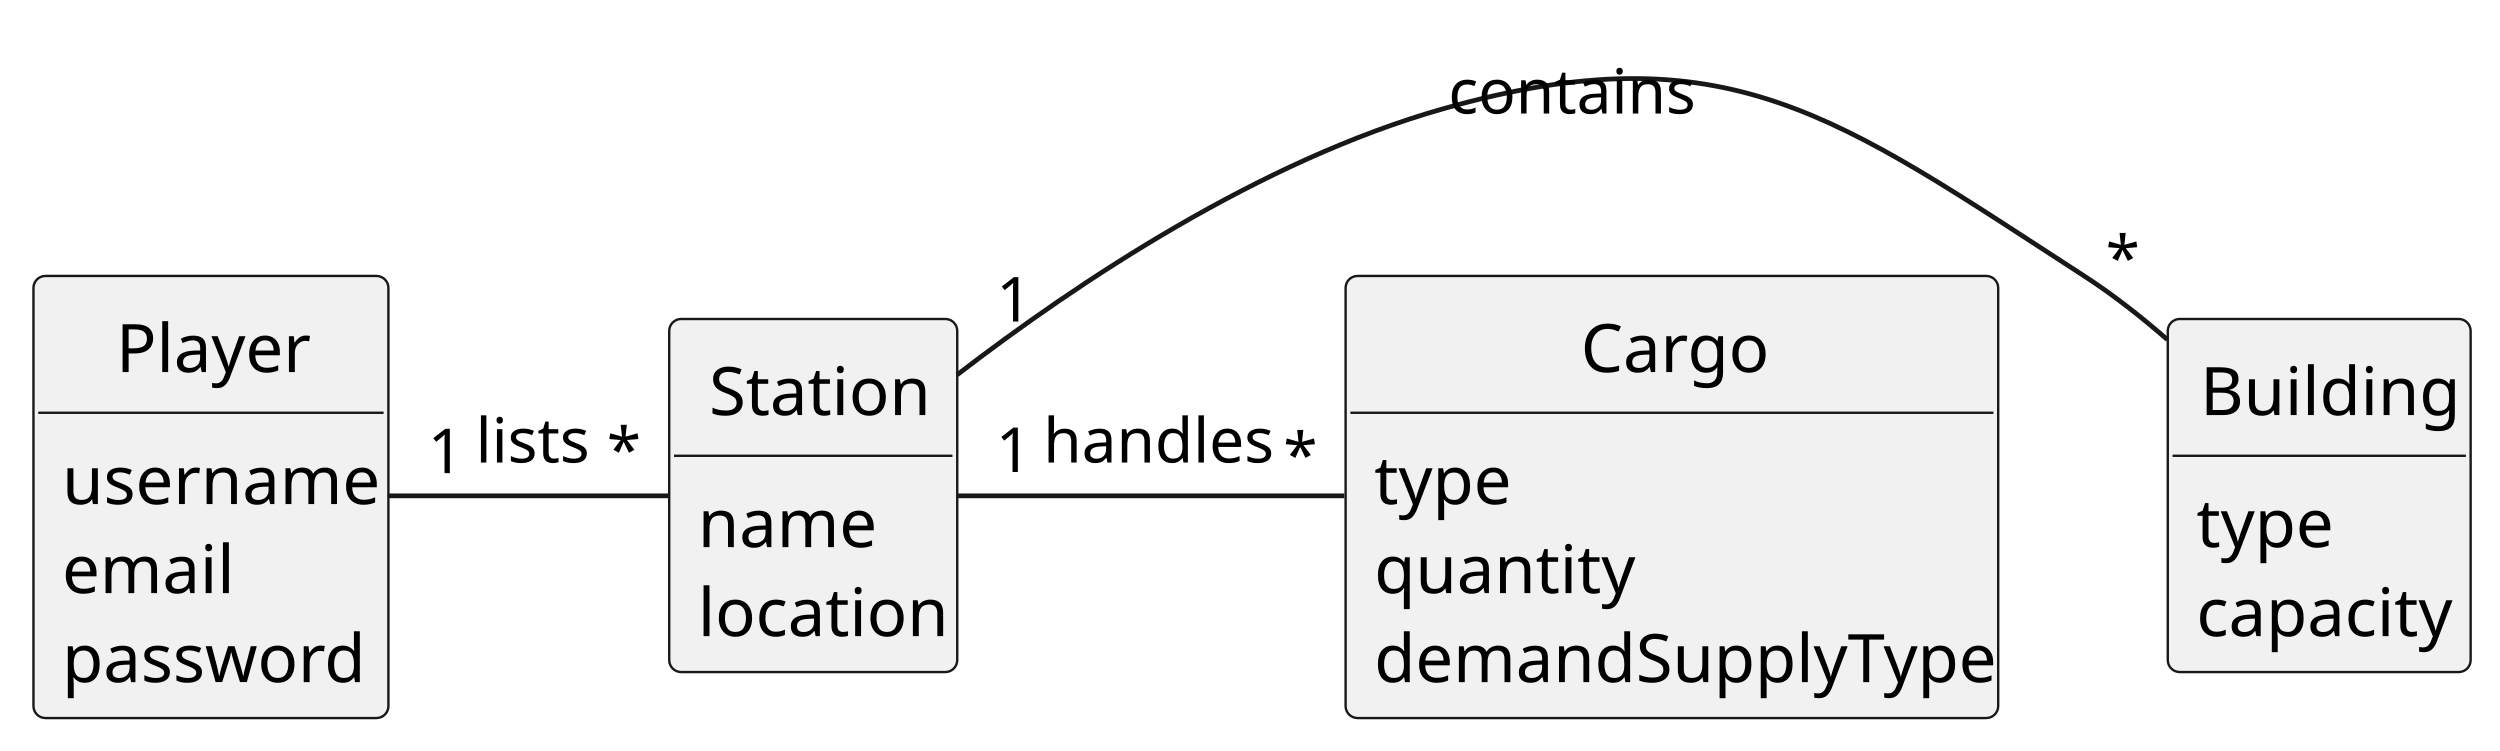
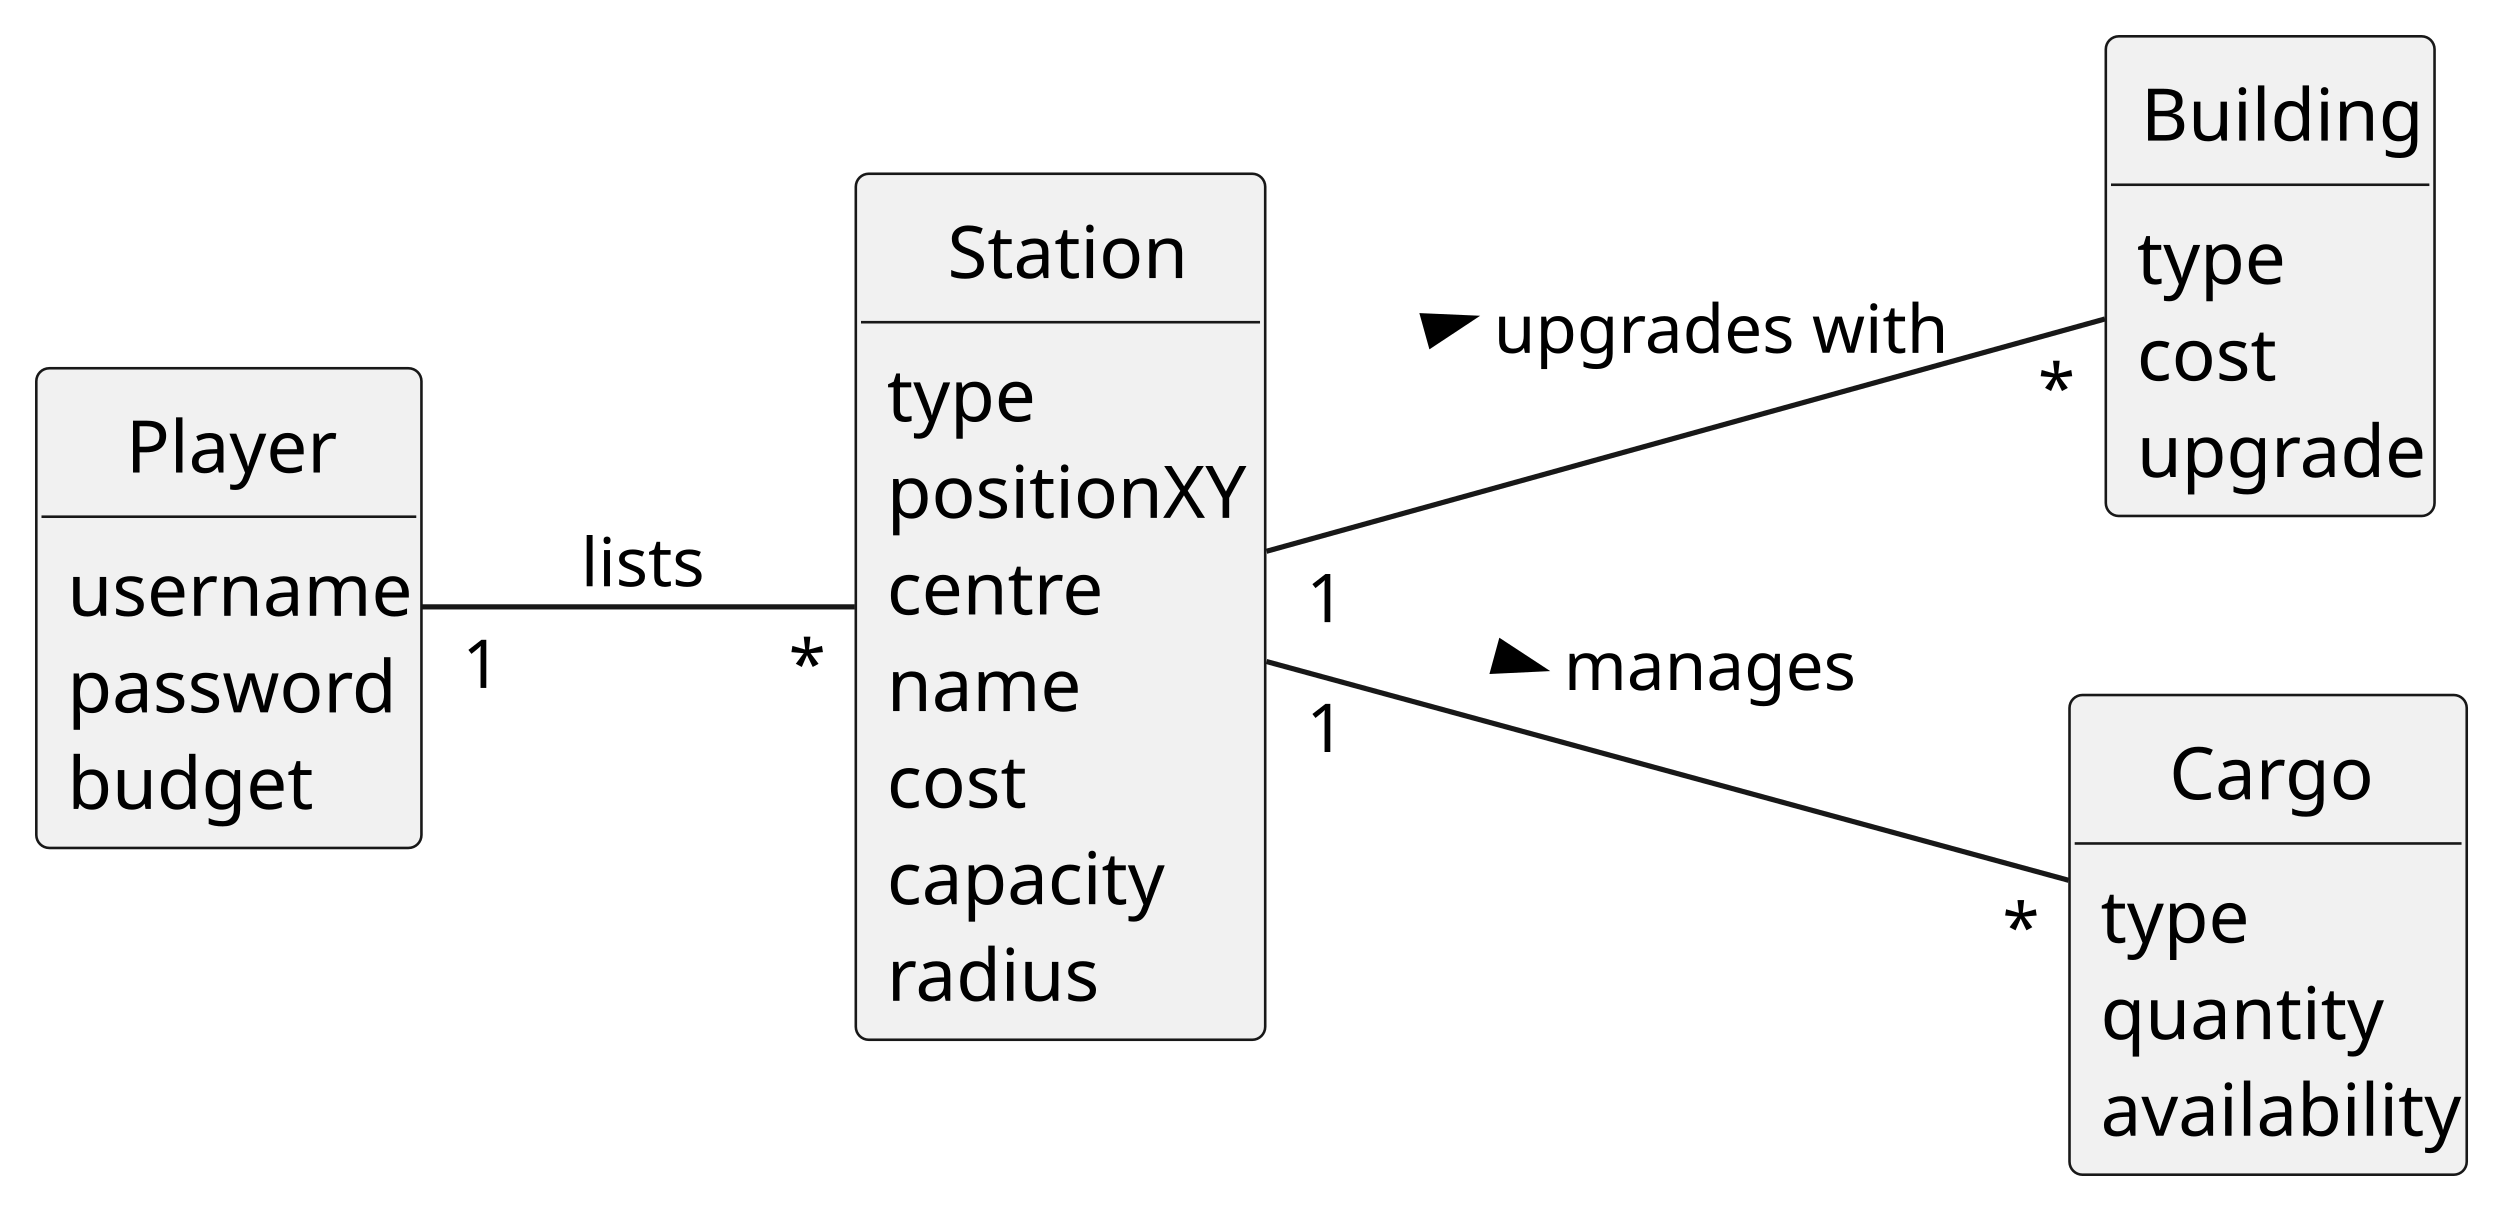
- <svg xmlns="http://www.w3.org/2000/svg" contentStyleType="text/css" height="157px" preserveAspectRatio="none" style="width:523px;height:157px;background:#FFFFFF;" version="1.1" viewBox="0 0 523 157" width="523px" zoomAndPan="magnify">
+ <svg xmlns="http://www.w3.org/2000/svg" contentStyleType="text/css" height="233px" preserveAspectRatio="none" style="width:482px;height:233px;background:#FFFFFF;" version="1.1" viewBox="0 0 482 233" width="482px" zoomAndPan="magnify">
  <defs />
  <g>
    <g id="elem_Station">
-       <rect codeLine="10" fill="#F1F1F1" height="73.863" id="Station" rx="2.5" ry="2.5" style="stroke:#181818;stroke-width:0.5;" width="60.255" x="140" y="66.73" />
-       <text fill="#000000" font-family="sans-serif" font-size="14" lengthAdjust="spacing" textLength="43.586" x="148.334" y="86.837">Station</text>
-       <line style="stroke:#181818;stroke-width:0.5;" x1="141" x2="199.255" y1="95.351" y2="95.351" />
-       <text fill="#000000" font-family="sans-serif" font-size="14" lengthAdjust="spacing" textLength="35.02" x="146" y="114.459">name</text>
-       <text fill="#000000" font-family="sans-serif" font-size="14" lengthAdjust="spacing" textLength="48.255" x="146" y="133.08">location</text>
+       <rect codeLine="12" fill="#F1F1F1" height="166.969" id="Station" rx="2.5" ry="2.5" style="stroke:#181818;stroke-width:0.5;" width="78.931" x="165" y="33.5" />
+       <text fill="#000000" font-family="sans-serif" font-size="14" lengthAdjust="spacing" textLength="43.586" x="182.672" y="53.607">Station</text>
+       <line style="stroke:#181818;stroke-width:0.5;" x1="166" x2="242.931" y1="62.121" y2="62.121" />
+       <text fill="#000000" font-family="sans-serif" font-size="14" lengthAdjust="spacing" textLength="26.462" x="171" y="81.228">type</text>
+       <text fill="#000000" font-family="sans-serif" font-size="14" lengthAdjust="spacing" textLength="66.931" x="171" y="99.85">positionXY</text>
+       <text fill="#000000" font-family="sans-serif" font-size="14" lengthAdjust="spacing" textLength="38.91" x="171" y="118.471">centre</text>
+       <text fill="#000000" font-family="sans-serif" font-size="14" lengthAdjust="spacing" textLength="35.02" x="171" y="137.092">name</text>
+       <text fill="#000000" font-family="sans-serif" font-size="14" lengthAdjust="spacing" textLength="25.676" x="171" y="155.713">cost</text>
+       <text fill="#000000" font-family="sans-serif" font-size="14" lengthAdjust="spacing" textLength="51.358" x="171" y="174.334">capacity</text>
+       <text fill="#000000" font-family="sans-serif" font-size="14" lengthAdjust="spacing" textLength="38.131" x="171" y="192.955">radius</text>
    </g>
    <g id="elem_Building">
-       <rect codeLine="15" fill="#F1F1F1" height="73.863" id="Building" rx="2.5" ry="2.5" style="stroke:#181818;stroke-width:0.5;" width="63.358" x="453.5" y="66.73" />
-       <text fill="#000000" font-family="sans-serif" font-size="14" lengthAdjust="spacing" textLength="49.813" x="460.272" y="86.837">Building</text>
-       <line style="stroke:#181818;stroke-width:0.5;" x1="454.5" x2="515.858" y1="95.351" y2="95.351" />
-       <text fill="#000000" font-family="sans-serif" font-size="14" lengthAdjust="spacing" textLength="26.462" x="459.5" y="114.459">type</text>
-       <text fill="#000000" font-family="sans-serif" font-size="14" lengthAdjust="spacing" textLength="51.358" x="459.5" y="133.08">capacity</text>
+       <rect codeLine="22" fill="#F1F1F1" height="92.484" id="Building" rx="2.5" ry="2.5" style="stroke:#181818;stroke-width:0.5;" width="63.379" x="406" y="7" />
+       <text fill="#000000" font-family="sans-serif" font-size="14" lengthAdjust="spacing" textLength="49.813" x="412.783" y="27.107">Building</text>
+       <line style="stroke:#181818;stroke-width:0.5;" x1="407" x2="468.379" y1="35.621" y2="35.621" />
+       <text fill="#000000" font-family="sans-serif" font-size="14" lengthAdjust="spacing" textLength="26.462" x="412" y="54.728">type</text>
+       <text fill="#000000" font-family="sans-serif" font-size="14" lengthAdjust="spacing" textLength="25.676" x="412" y="73.35">cost</text>
+       <text fill="#000000" font-family="sans-serif" font-size="14" lengthAdjust="spacing" textLength="51.379" x="412" y="91.971">upgrade</text>
    </g>
    <g id="elem_Cargo">
-       <rect codeLine="20" fill="#F1F1F1" height="92.484" id="Cargo" rx="2.5" ry="2.5" style="stroke:#181818;stroke-width:0.5;" width="136.523" x="281.5" y="57.73" />
-       <text fill="#000000" font-family="sans-serif" font-size="14" lengthAdjust="spacing" textLength="38.131" x="330.696" y="77.837">Cargo</text>
-       <line style="stroke:#181818;stroke-width:0.5;" x1="282.5" x2="417.023" y1="86.351" y2="86.351" />
-       <text fill="#000000" font-family="sans-serif" font-size="14" lengthAdjust="spacing" textLength="26.462" x="287.5" y="105.459">type</text>
-       <text fill="#000000" font-family="sans-serif" font-size="14" lengthAdjust="spacing" textLength="49.034" x="287.5" y="124.08">quantity</text>
-       <text fill="#000000" font-family="sans-serif" font-size="14" lengthAdjust="spacing" textLength="124.523" x="287.5" y="142.701">demandSupplyType</text>
+       <rect codeLine="28" fill="#F1F1F1" height="92.484" id="Cargo" rx="2.5" ry="2.5" style="stroke:#181818;stroke-width:0.5;" width="76.586" x="399" y="134" />
+       <text fill="#000000" font-family="sans-serif" font-size="14" lengthAdjust="spacing" textLength="38.131" x="418.228" y="154.107">Cargo</text>
+       <line style="stroke:#181818;stroke-width:0.5;" x1="400" x2="474.586" y1="162.621" y2="162.621" />
+       <text fill="#000000" font-family="sans-serif" font-size="14" lengthAdjust="spacing" textLength="26.462" x="405" y="181.728">type</text>
+       <text fill="#000000" font-family="sans-serif" font-size="14" lengthAdjust="spacing" textLength="49.034" x="405" y="200.35">quantity</text>
+       <text fill="#000000" font-family="sans-serif" font-size="14" lengthAdjust="spacing" textLength="64.586" x="405" y="218.971">availability</text>
    </g>
    <g id="elem_Player">
-       <rect codeLine="26" fill="#F1F1F1" height="92.484" id="Player" rx="2.5" ry="2.5" style="stroke:#181818;stroke-width:0.5;" width="74.255" x="7" y="57.73" />
-       <text fill="#000000" font-family="sans-serif" font-size="14" lengthAdjust="spacing" textLength="39.683" x="24.286" y="77.837">Player</text>
-       <line style="stroke:#181818;stroke-width:0.5;" x1="8" x2="80.255" y1="86.351" y2="86.351" />
-       <text fill="#000000" font-family="sans-serif" font-size="14" lengthAdjust="spacing" textLength="62.255" x="13" y="105.459">username</text>
-       <text fill="#000000" font-family="sans-serif" font-size="14" lengthAdjust="spacing" textLength="33.455" x="13" y="124.08">email</text>
-       <text fill="#000000" font-family="sans-serif" font-size="14" lengthAdjust="spacing" textLength="59.917" x="13" y="142.701">password</text>
+       <rect codeLine="34" fill="#F1F1F1" height="92.484" id="Player" rx="2.5" ry="2.5" style="stroke:#181818;stroke-width:0.5;" width="74.255" x="7" y="71" />
+       <text fill="#000000" font-family="sans-serif" font-size="14" lengthAdjust="spacing" textLength="39.683" x="24.286" y="91.107">Player</text>
+       <line style="stroke:#181818;stroke-width:0.5;" x1="8" x2="80.255" y1="99.621" y2="99.621" />
+       <text fill="#000000" font-family="sans-serif" font-size="14" lengthAdjust="spacing" textLength="62.255" x="13" y="118.728">username</text>
+       <text fill="#000000" font-family="sans-serif" font-size="14" lengthAdjust="spacing" textLength="59.917" x="13" y="137.35">password</text>
+       <text fill="#000000" font-family="sans-serif" font-size="14" lengthAdjust="spacing" textLength="42.82" x="13" y="155.971">budget</text>
    </g>
    <g id="link_Station_Building">
-       <path codeLine="32" d="M200.21,78.42 C225.57,58.93 263.7,33.54 302,22.73 C361.24,6 384.32,24.29 436,57.73 C441.98,61.6 447.89,66.23 453.42,71.05 " fill="none" id="Station-Building" style="stroke:#181818;stroke-width:1.0;" />
-       <text fill="#000000" font-family="sans-serif" font-size="13" lengthAdjust="spacing" textLength="48.42" x="303" y="23.758">contains</text>
-       <text fill="#000000" font-family="sans-serif" font-size="13" lengthAdjust="spacing" textLength="7.23" x="208.424" y="67.259">1</text>
-       <text fill="#000000" font-family="sans-serif" font-size="13" lengthAdjust="spacing" textLength="5.059" x="440.504" y="58.605">*</text>
+       <path codeLine="40" d="M244.16,106.29 C289.63,93.69 364.17,73.04 405.85,61.49 " fill="none" id="Station-Building" style="stroke:#181818;stroke-width:1.0;" />
+       <polygon fill="#000000" points="283.818,61.31,274.317,60.893,275.887,66.558,283.818,61.31" style="stroke:#000000;stroke-width:1.0;" />
+       <text fill="#000000" font-family="sans-serif" font-size="13" lengthAdjust="spacing" textLength="80.939" x="288" y="68.028">upgrades with</text>
+       <text fill="#000000" font-family="sans-serif" font-size="13" lengthAdjust="spacing" textLength="7.23" x="251.875" y="119.953">1</text>
+       <text fill="#000000" font-family="sans-serif" font-size="13" lengthAdjust="spacing" textLength="5.059" x="392.916" y="79.425">*</text>
    </g>
    <g id="link_Station_Cargo">
-       <path codeLine="33" d="M200.13,103.73 C222.25,103.73 253.19,103.73 281.23,103.73 " fill="none" id="Station-Cargo" style="stroke:#181818;stroke-width:1.0;" />
-       <text fill="#000000" font-family="sans-serif" font-size="13" lengthAdjust="spacing" textLength="45.538" x="218.25" y="96.758">handles</text>
-       <text fill="#000000" font-family="sans-serif" font-size="13" lengthAdjust="spacing" textLength="7.23" x="208.324" y="98.739">1</text>
-       <text fill="#000000" font-family="sans-serif" font-size="13" lengthAdjust="spacing" textLength="5.059" x="268.464" y="99.818">*</text>
+       <path codeLine="41" d="M244.16,127.54 C287.19,139.28 356.25,158.11 398.86,169.73 " fill="none" id="Station-Cargo" style="stroke:#181818;stroke-width:1.0;" />
+       <polygon fill="#000000" points="297.324,128.961,289.371,123.746,287.824,129.417,297.324,128.961" style="stroke:#000000;stroke-width:1.0;" />
+       <text fill="#000000" font-family="sans-serif" font-size="13" lengthAdjust="spacing" textLength="53.479" x="301.5" y="133.028">manages</text>
+       <text fill="#000000" font-family="sans-serif" font-size="13" lengthAdjust="spacing" textLength="7.23" x="251.875" y="144.988">1</text>
+       <text fill="#000000" font-family="sans-serif" font-size="13" lengthAdjust="spacing" textLength="5.059" x="386.063" y="183.403">*</text>
    </g>
    <g id="link_Player_Station">
-       <path codeLine="35" d="M81.12,103.73 C99.85,103.73 122.27,103.73 139.91,103.73 " fill="none" id="Player-Station" style="stroke:#181818;stroke-width:1.0;" />
-       <text fill="#000000" font-family="sans-serif" font-size="13" lengthAdjust="spacing" textLength="22.388" x="99.5" y="96.758">lists</text>
-       <text fill="#000000" font-family="sans-serif" font-size="13" lengthAdjust="spacing" textLength="7.23" x="89.495" y="98.985">1</text>
-       <text fill="#000000" font-family="sans-serif" font-size="13" lengthAdjust="spacing" textLength="5.059" x="126.942" y="98.739">*</text>
+       <path codeLine="42" d="M81.36,117 C106.31,117 139.38,117 164.82,117 " fill="none" id="Player-Station" style="stroke:#181818;stroke-width:1.0;" />
+       <text fill="#000000" font-family="sans-serif" font-size="13" lengthAdjust="spacing" textLength="22.388" x="112" y="113.028">lists</text>
+       <text fill="#000000" font-family="sans-serif" font-size="13" lengthAdjust="spacing" textLength="7.23" x="89.147" y="132.63">1</text>
+       <text fill="#000000" font-family="sans-serif" font-size="13" lengthAdjust="spacing" textLength="5.059" x="152.055" y="132.625">*</text>
    </g>
  </g>
</svg>
